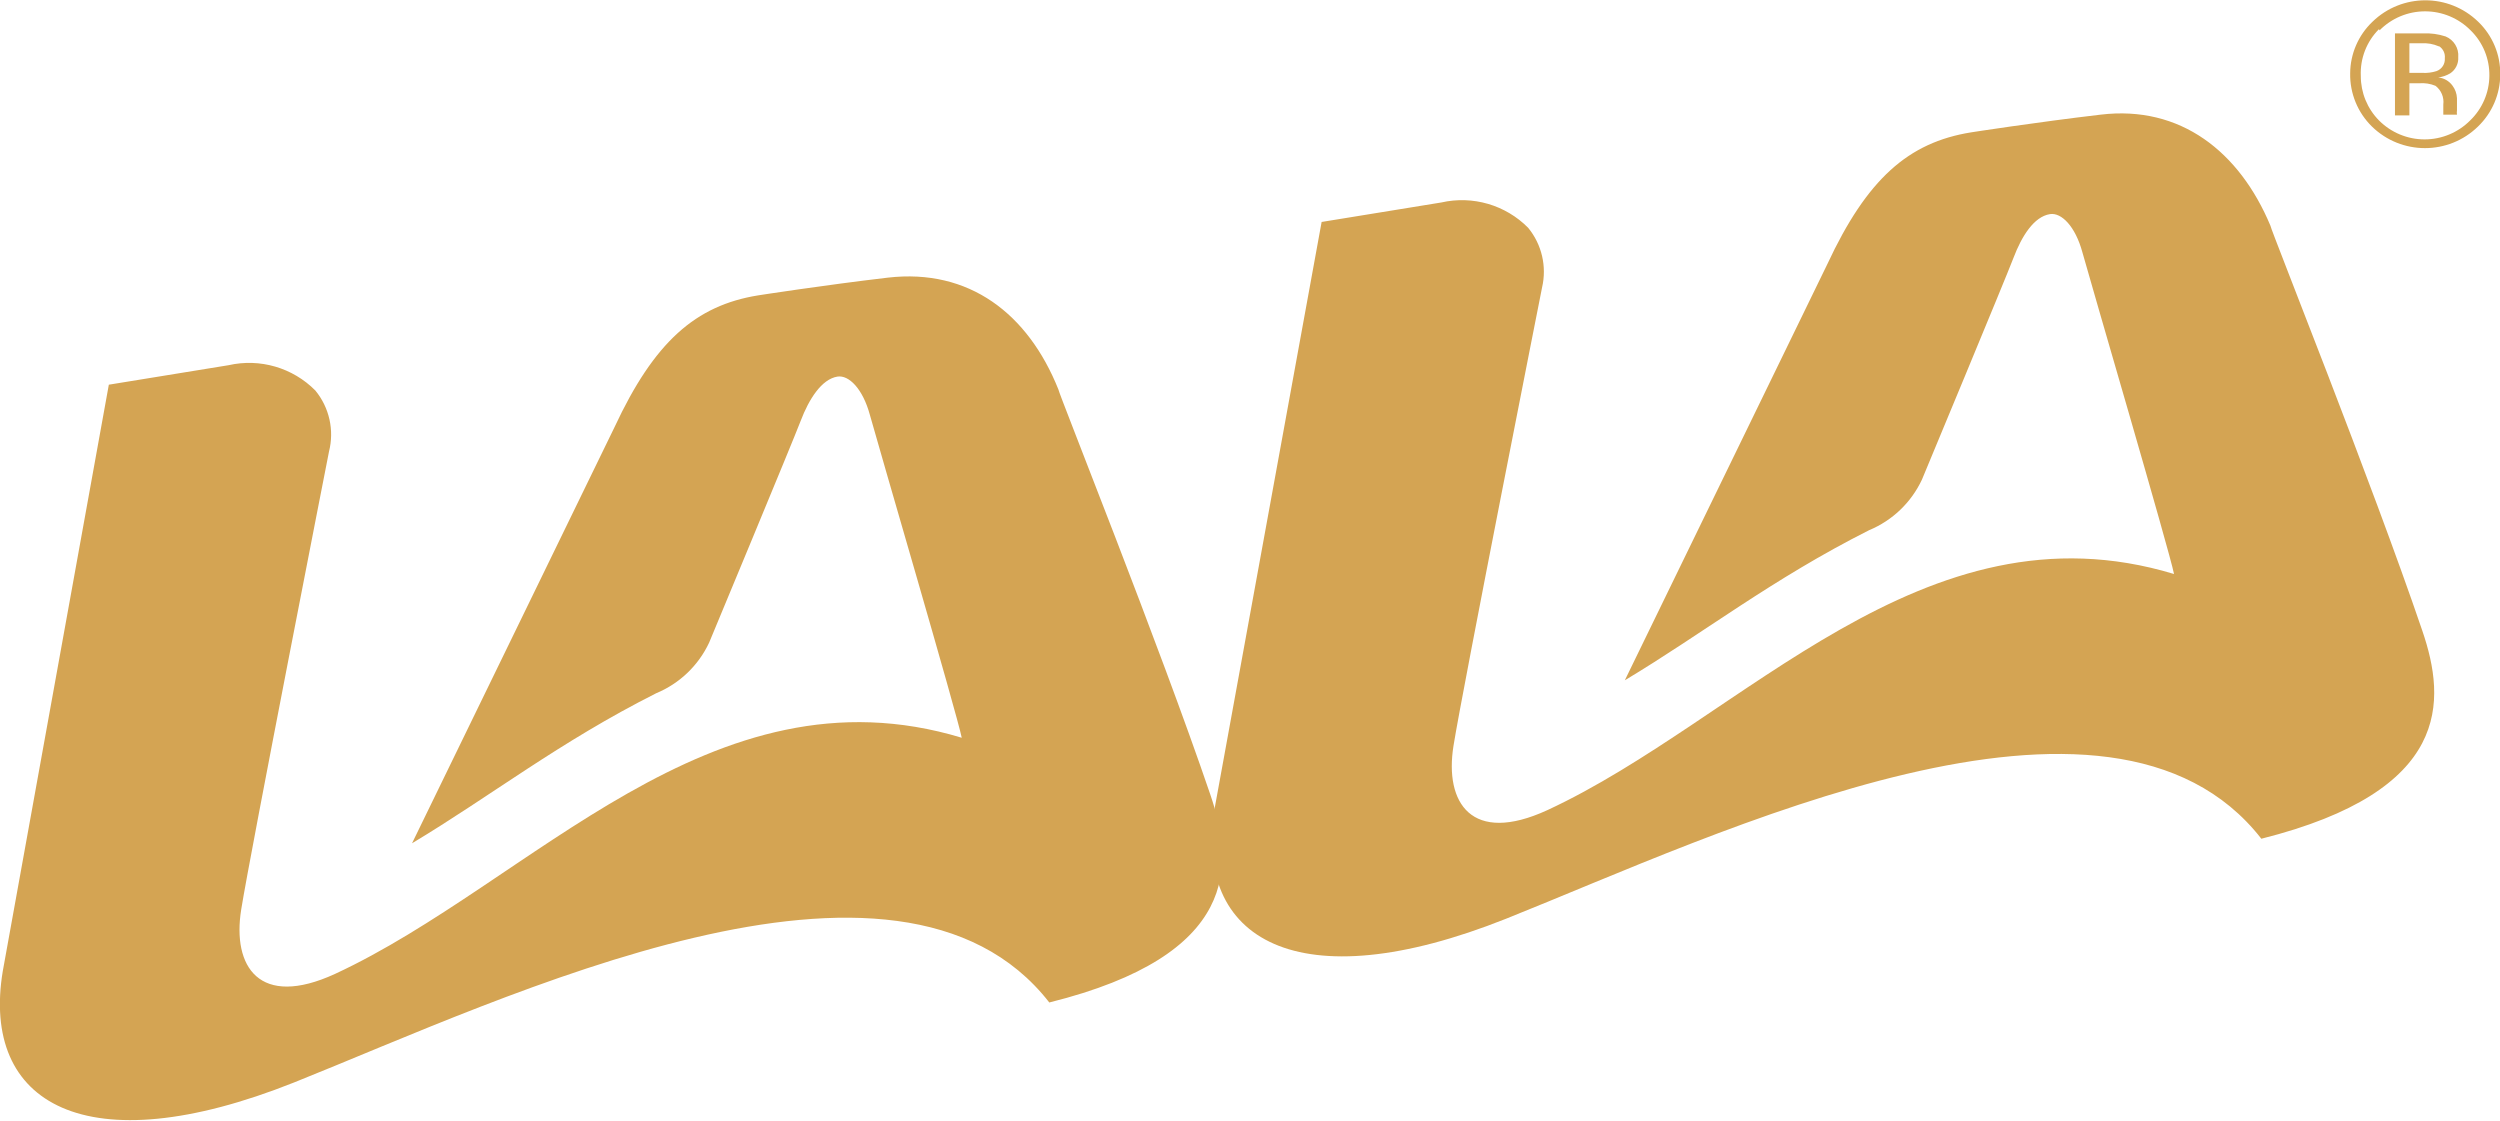
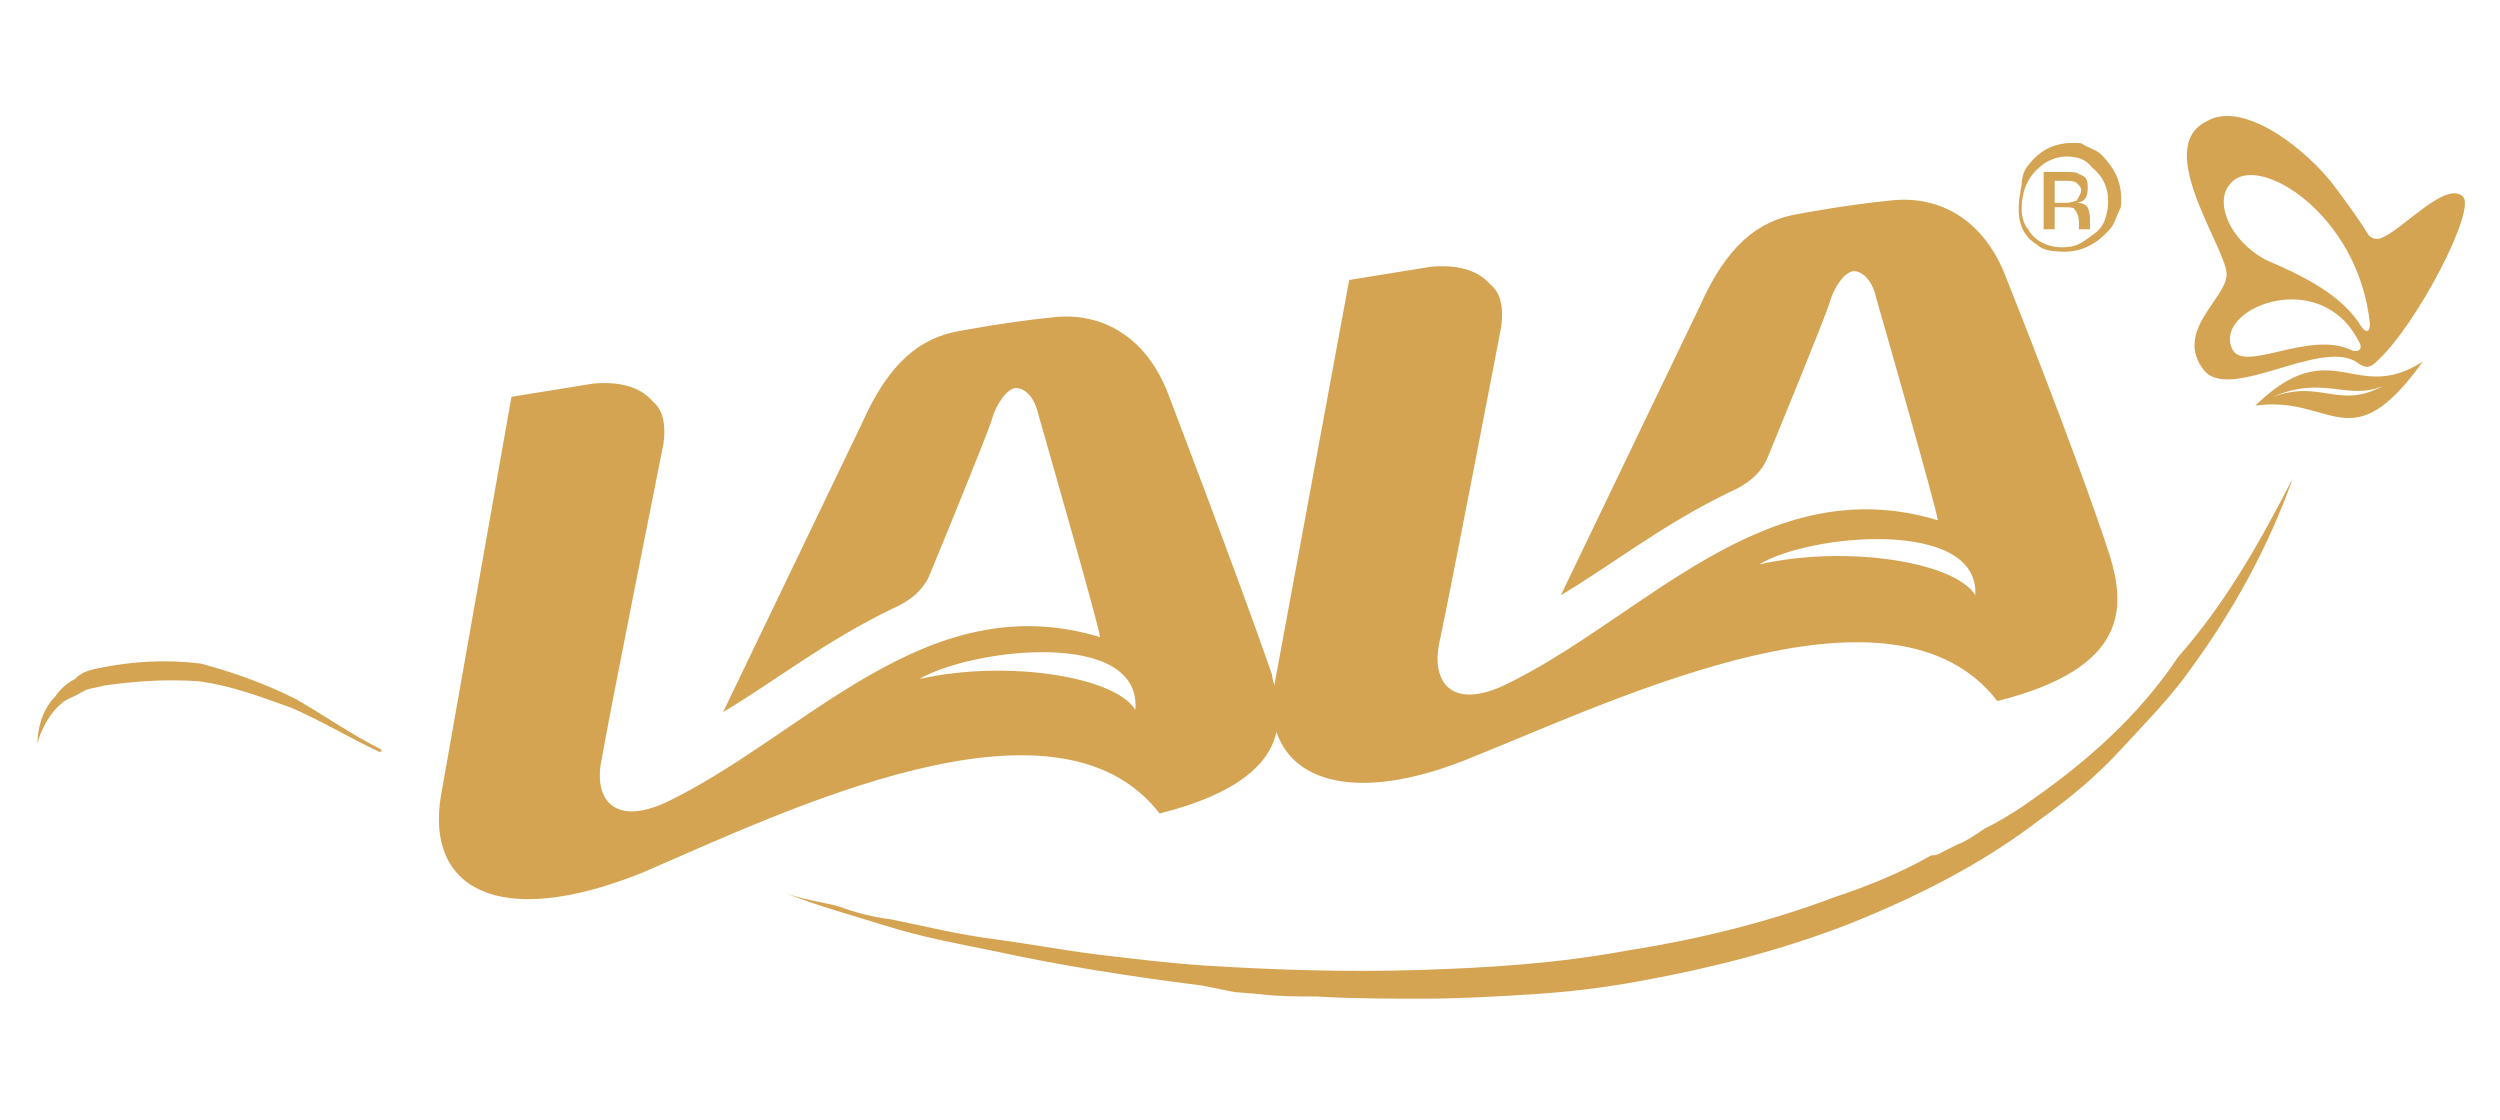
- <svg xmlns="http://www.w3.org/2000/svg" viewBox="0 0 98.78 44.26">
-   <defs>
-     <style>.cls-1{fill:#d4a453;}</style>
-   </defs>
-   <g id="Layer_2" data-name="Layer 2">
-     <g id="Capa_1" data-name="Capa 1">
-       <path class="cls-1" d="M47.82,31.39c-2-5.88-6-15.87-6-16-1.2-3-3.53-4.79-6.74-4.42-2.55.3-5.12.7-5.12.7-2.48.4-4.11,1.84-5.68,5.21l-8,16.44c3.1-1.86,5.82-4,9.65-5.93a4,4,0,0,0,2.09-2s3.3-7.93,3.62-8.77.82-1.64,1.45-1.74c.45-.07,1,.48,1.28,1.51S37.83,28.27,38,29.15c-9.91-3-17,5.73-24.76,9.33-3,1.38-4.07-.29-3.71-2.54S13,17.84,13,17.84a2.74,2.74,0,0,0-.54-2.41,3.68,3.68,0,0,0-3.43-1l-4.73.77L.11,38.37c-.87,5.24,3.28,7.68,11.51,4.4C20,39.42,35.47,31.92,41.46,39.61,49,37.73,48.77,34.17,47.82,31.39Z" />
-       <path class="cls-1" d="M95.71,24.92c-2-5.88-6-15.87-6-16C88.49,6,86.16,4.15,83,4.53c-2.55.3-5.12.7-5.12.7-2.48.4-4.11,1.84-5.68,5.21l-8,16.44c3.1-1.86,5.82-4,9.65-5.93a4,4,0,0,0,2.09-2s3.3-7.93,3.62-8.77S80.36,8.56,81,8.46c.45-.07,1,.48,1.28,1.51s3.45,11.83,3.62,12.71c-9.91-3-17,5.73-24.76,9.33-3,1.38-4.07-.29-3.71-2.54s3.5-18.11,3.5-18.11A2.74,2.74,0,0,0,60.38,9a3.68,3.68,0,0,0-3.43-1l-4.73.77L48,31.9c-.87,5.24,3.28,7.68,11.51,4.4,8.39-3.35,23.85-10.85,29.84-3.16C96.87,31.25,96.66,27.7,95.71,24.92Z" />
-       <path class="cls-1" d="M97.91,5a3,3,0,0,1-4.19,0,2.87,2.87,0,0,1-.86-2.1A2.84,2.84,0,0,1,93.74.86a3,3,0,0,1,4.18,0,2.84,2.84,0,0,1,.87,2.09A2.87,2.87,0,0,1,97.91,5ZM94,1.15A2.46,2.46,0,0,0,93.28,3,2.49,2.49,0,0,0,94,4.76a2.54,2.54,0,0,0,3.6,0A2.48,2.48,0,0,0,98.36,3a2.46,2.46,0,0,0-.74-1.8,2.53,2.53,0,0,0-3.6,0Zm1.74.17a2.48,2.48,0,0,1,.89.12.81.81,0,0,1,.5.82.71.71,0,0,1-.32.64,1.22,1.22,0,0,1-.47.16.79.79,0,0,1,.56.32.89.89,0,0,1,.18.5v.24c0,.08,0,.16,0,.24a.54.54,0,0,0,0,.17l0,0h-.54V4.13a.8.8,0,0,0-.31-.74,1.38,1.38,0,0,0-.64-.1H95.2V4.56h-.57V1.32Zm.62.51a1.5,1.5,0,0,0-.69-.12H95.2V2.88h.52a1.55,1.55,0,0,0,.55-.07.5.5,0,0,0,.33-.51A.5.5,0,0,0,96.38,1.83Z" />
+ <svg xmlns="http://www.w3.org/2000/svg" version="1.1" id="Layer_1" x="0px" y="0px" viewBox="0 0 113.4 50.8" style="enable-background:new 0 0 113.4 50.8;" xml:space="preserve">
+   <style type="text/css">
+ 	.st0{fill:#D4A453;}
+ </style>
+   <g>
+     <g>
+       <path class="st0" d="M111.7,8.9c-0.8-0.7-2.8,1.6-3.7,1.9c-0.2,0.1-0.5,0-0.6-0.2c-0.3-0.5-1-1.5-1.7-2.4    c-1.5-1.8-4.1-3.6-5.6-2.7c-2.5,1.2,1,5.9,0.9,7s-2.3,2.5-1.1,4.2c1.1,1.7,5.5-1.5,7.1-0.2c0.3,0.2,0.5,0.2,0.8-0.1    C109.6,14.8,112.4,9.4,111.7,8.9z M106.7,15.9c-2-1-5.1,1.2-5.5-0.2c-0.6-1.8,4.1-3.6,5.8-0.2C107.2,15.8,107,16,106.7,15.9z     M107.1,14.8c-0.9-1.5-2.9-2.4-4.3-3c-1.7-0.9-2.4-2.7-1.6-3.5c1.2-1.4,5.8,1.4,6.3,6.4C107.5,15.1,107.3,15.1,107.1,14.8z" />
+       <path class="st0" d="M102.3,18.4c3.5-0.5,4.3,2.6,7.6-2C106.8,18.4,105.8,15,102.3,18.4z M103.1,18c2.3-1,3.4,0.2,5-0.5    C106.1,18.6,105.3,17.2,103.1,18z" />
    </g>
+     <path class="st0" d="M93.3,9.4h0.3c0.2,0,0.5,0,0.5,0.1c0.1,0.1,0.2,0.3,0.2,0.6v0.2v0.1l0,0l0,0h0.5l0,0v-0.1c0-0.1,0-0.1,0-0.2   V9.9c0-0.1,0-0.2-0.1-0.5c-0.1-0.1-0.2-0.2-0.5-0.2c0.1,0,0.3-0.1,0.3-0.1c0.1-0.1,0.2-0.2,0.2-0.6S94.6,8,94.3,7.9   c-0.1-0.1-0.3-0.1-0.7-0.1h-0.9l0,0v2.6h0.5V9.4H93.3z M93.3,8.2h0.3c0.2,0,0.5,0,0.6,0.1c0.1,0.1,0.2,0.2,0.2,0.3   c0,0.2-0.1,0.3-0.2,0.5c-0.1,0-0.2,0.1-0.5,0.1h-0.5V8.2z M52.6,36.9L52.6,36.9c3.6-0.9,5-2.3,5.3-3.7c0.8,2.4,4,3.2,9,1.1   c6.7-2.7,19-8.6,23.7-2.5l0,0c6-1.5,5.8-4.3,5.1-6.6C94.2,20.6,91,12.6,91,12.6c-0.9-2.4-2.8-3.8-5.3-3.5c-2,0.2-4.1,0.6-4.1,0.6   c-1.9,0.3-3.3,1.5-4.5,4.2L70.8,27l0,0c2.5-1.5,4.6-3.2,7.7-4.7c0.7-0.3,1.4-0.8,1.7-1.6c0,0,2.6-6.3,2.8-7   c0.2-0.7,0.7-1.4,1.1-1.4c0.3,0,0.8,0.3,1,1.2c0.2,0.7,2.7,9.4,2.8,10.1l0,0c-7.9-2.4-13.4,4.5-19.7,7.5c-2.4,1.1-3.3-0.2-2.9-2   s2.8-14.3,2.8-14.3c0.1-0.8,0-1.5-0.5-1.9c-0.6-0.7-1.6-0.9-2.7-0.8l-3.7,0.6l0,0l-3.4,18.4l0,0c0-0.1-0.1-0.3-0.1-0.5   c-1.6-4.6-4.7-12.7-4.7-12.7c-0.9-2.4-2.8-3.8-5.3-3.5c-2,0.2-4.1,0.6-4.1,0.6c-1.9,0.3-3.3,1.5-4.5,4.2l-6.3,13.1l0,0   c2.5-1.5,4.6-3.2,7.7-4.7c0.7-0.3,1.4-0.8,1.7-1.6c0,0,2.6-6.3,2.8-7c0.2-0.7,0.7-1.4,1.1-1.4c0.3,0,0.8,0.3,1,1.2   c0.2,0.7,2.7,9.4,2.8,10.1l0,0c-7.9-2.4-13.4,4.5-19.7,7.5c-2.4,1.1-3.3-0.2-2.9-2c0.3-1.8,2.8-14.3,2.8-14.3   c0.1-0.8,0-1.5-0.5-1.9c-0.6-0.7-1.6-0.9-2.7-0.8l-3.7,0.6l0,0L20,36.1c-0.7,4.2,2.6,6.1,9.1,3.5C35.6,36.8,47.9,30.8,52.6,36.9z    M89.6,27L89.6,27c-0.9-1.5-5.8-2.3-9.8-1.4l0,0C82.1,24.2,89.8,23.5,89.6,27z M41.7,30.8L41.7,30.8c2.4-1.4,10.1-2.3,9.8,1.4l0,0   C50.6,30.7,45.7,29.9,41.7,30.8z M92.4,11.1c0.2,0.2,0.6,0.3,0.9,0.3c0.9,0.1,1.7-0.2,2.4-1c0.2-0.2,0.3-0.6,0.5-1   c0.1-1-0.2-1.7-0.9-2.4c-0.2-0.2-0.6-0.3-0.9-0.5c-1-0.1-1.8,0.2-2.4,1c-0.2,0.2-0.3,0.6-0.3,0.9C91.4,9.8,91.6,10.6,92.4,11.1z    M92.5,7.6c0.3-0.3,0.8-0.5,1.2-0.5c0.5,0,0.9,0.1,1.2,0.5c0.6,0.5,0.8,1.1,0.7,1.9c-0.1,0.5-0.2,0.8-0.6,1.1s-0.8,0.6-1.2,0.6   c-0.7,0.1-1.5-0.2-1.8-0.8c-0.2-0.2-0.3-0.6-0.3-0.9C91.7,8.8,91.9,8.1,92.5,7.6z" />
+     <path class="st0" d="M92,36.4c-0.7,0.5-1.4,0.9-2,1.2L89.4,38c-0.2,0.1-0.3,0.2-0.6,0.3l-0.6,0.3c-0.2,0.1-0.3,0.2-0.6,0.2   c-1.4,0.8-2.9,1.4-4.4,1.9c-2.9,1.1-6.1,1.9-9.3,2.4c-3.2,0.6-6.3,0.8-9.6,0.9c-3.2,0.1-6.4,0-9.6-0.2c-1.6-0.1-3.2-0.3-4.9-0.5   c-1.6-0.2-3.2-0.5-4.7-0.7c-1.6-0.2-3.2-0.6-4.7-0.9c-0.8-0.1-1.6-0.3-2.4-0.6c-0.8-0.2-1.6-0.3-2.4-0.6c1.5,0.6,3,1,4.6,1.5   c1.6,0.5,3.2,0.8,4.7,1.1c3.2,0.7,6.4,1.2,9.6,1.6L56,45l1.2,0.1c0.8,0.1,1.6,0.1,2.5,0.1c1.6,0.1,3.3,0.1,4.9,0.1   c1.6,0,3.3-0.1,4.9-0.2c1.6-0.1,3.3-0.3,4.9-0.6c3.3-0.6,6.4-1.4,9.5-2.6c3-1.2,6-2.7,8.6-4.7c1.4-1,2.6-2,3.7-3.2s2.3-2.4,3.2-3.7   c1.9-2.6,3.5-5.5,4.6-8.6c-1.5,2.9-3,5.6-5.2,8.1C97,32.5,94.6,34.6,92,36.4z" />
+     <path class="st0" d="M13.4,31.7c-1.4-0.7-2.8-1.2-4.3-1.6C7.5,29.9,6,30,4.5,30.3c-0.5,0.1-0.8,0.2-1.1,0.5C3,31,2.7,31.3,2.5,31.6   c-0.6,0.6-0.8,1.5-0.8,2.1l0,0l0,0c0.2-0.7,0.6-1.4,1.1-1.8c0.2-0.2,0.6-0.3,0.9-0.5s0.7-0.2,1-0.3c1.4-0.2,2.8-0.3,4.3-0.2   c1.5,0.2,2.8,0.7,4.2,1.2c1.4,0.6,2.7,1.4,4,2c0,0,0,0,0.1,0c0,0,0,0,0-0.1C15.9,33.3,14.8,32.5,13.4,31.7z" />
  </g>
</svg>
